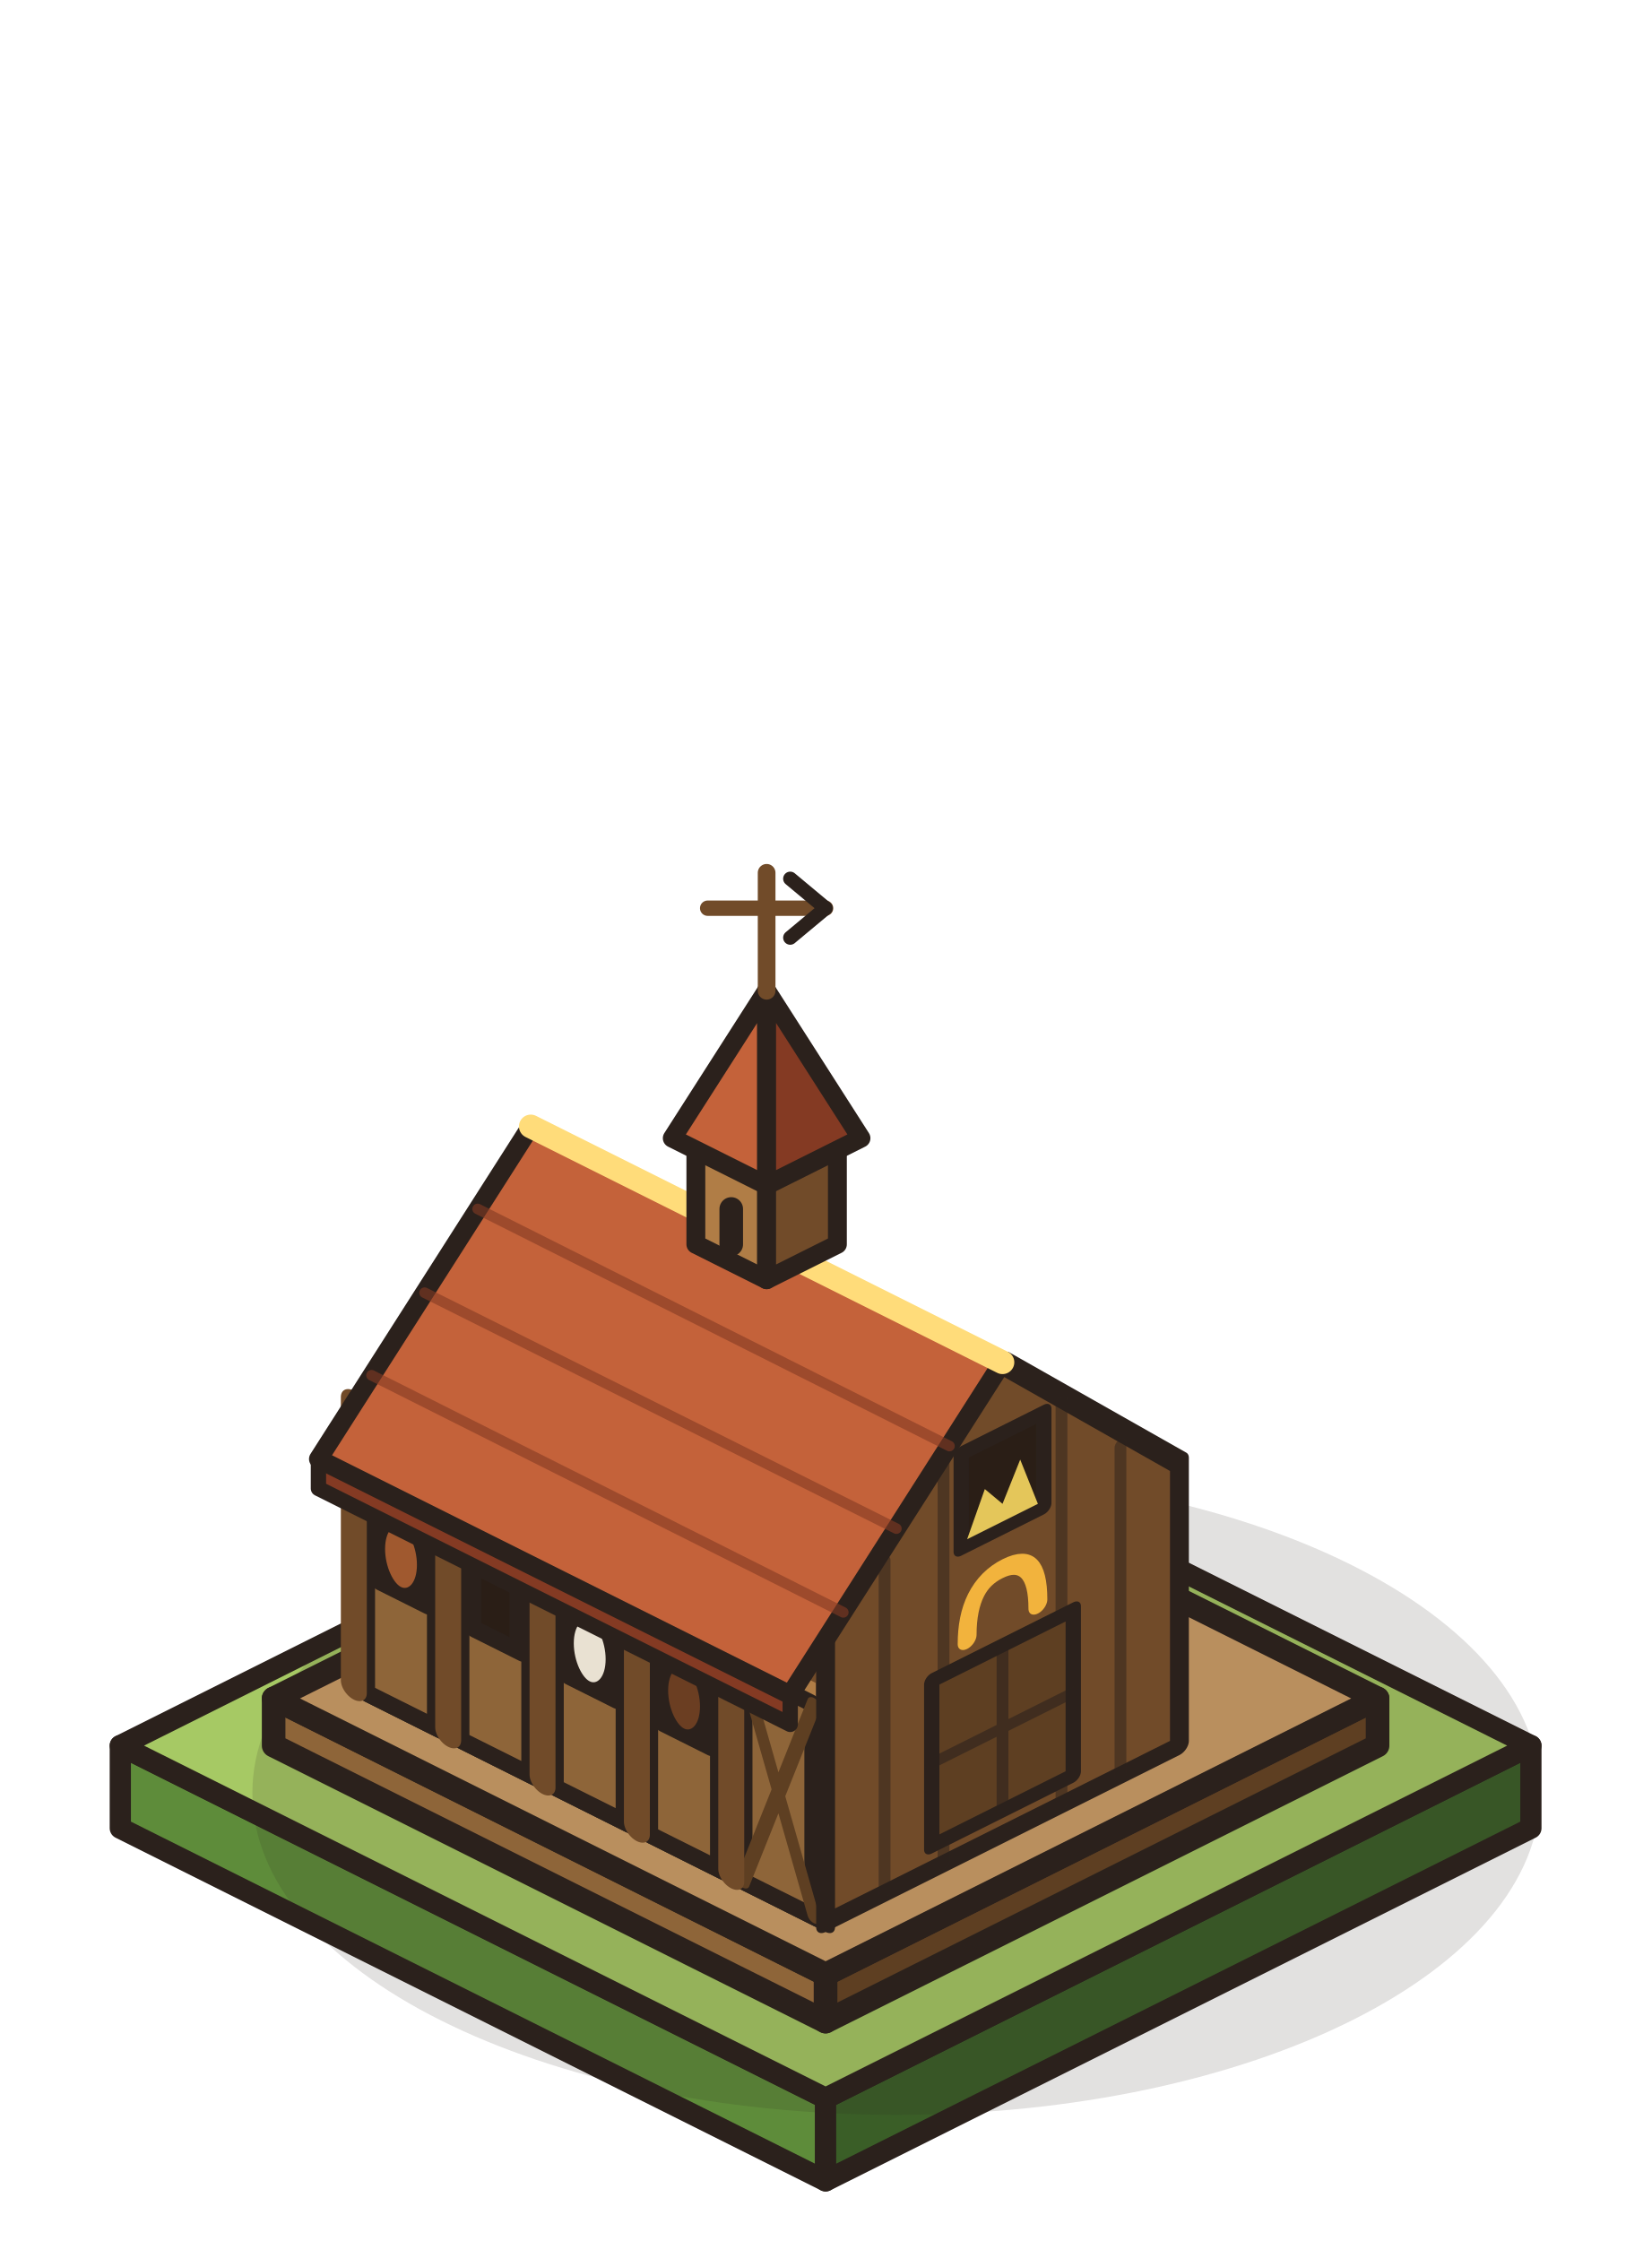
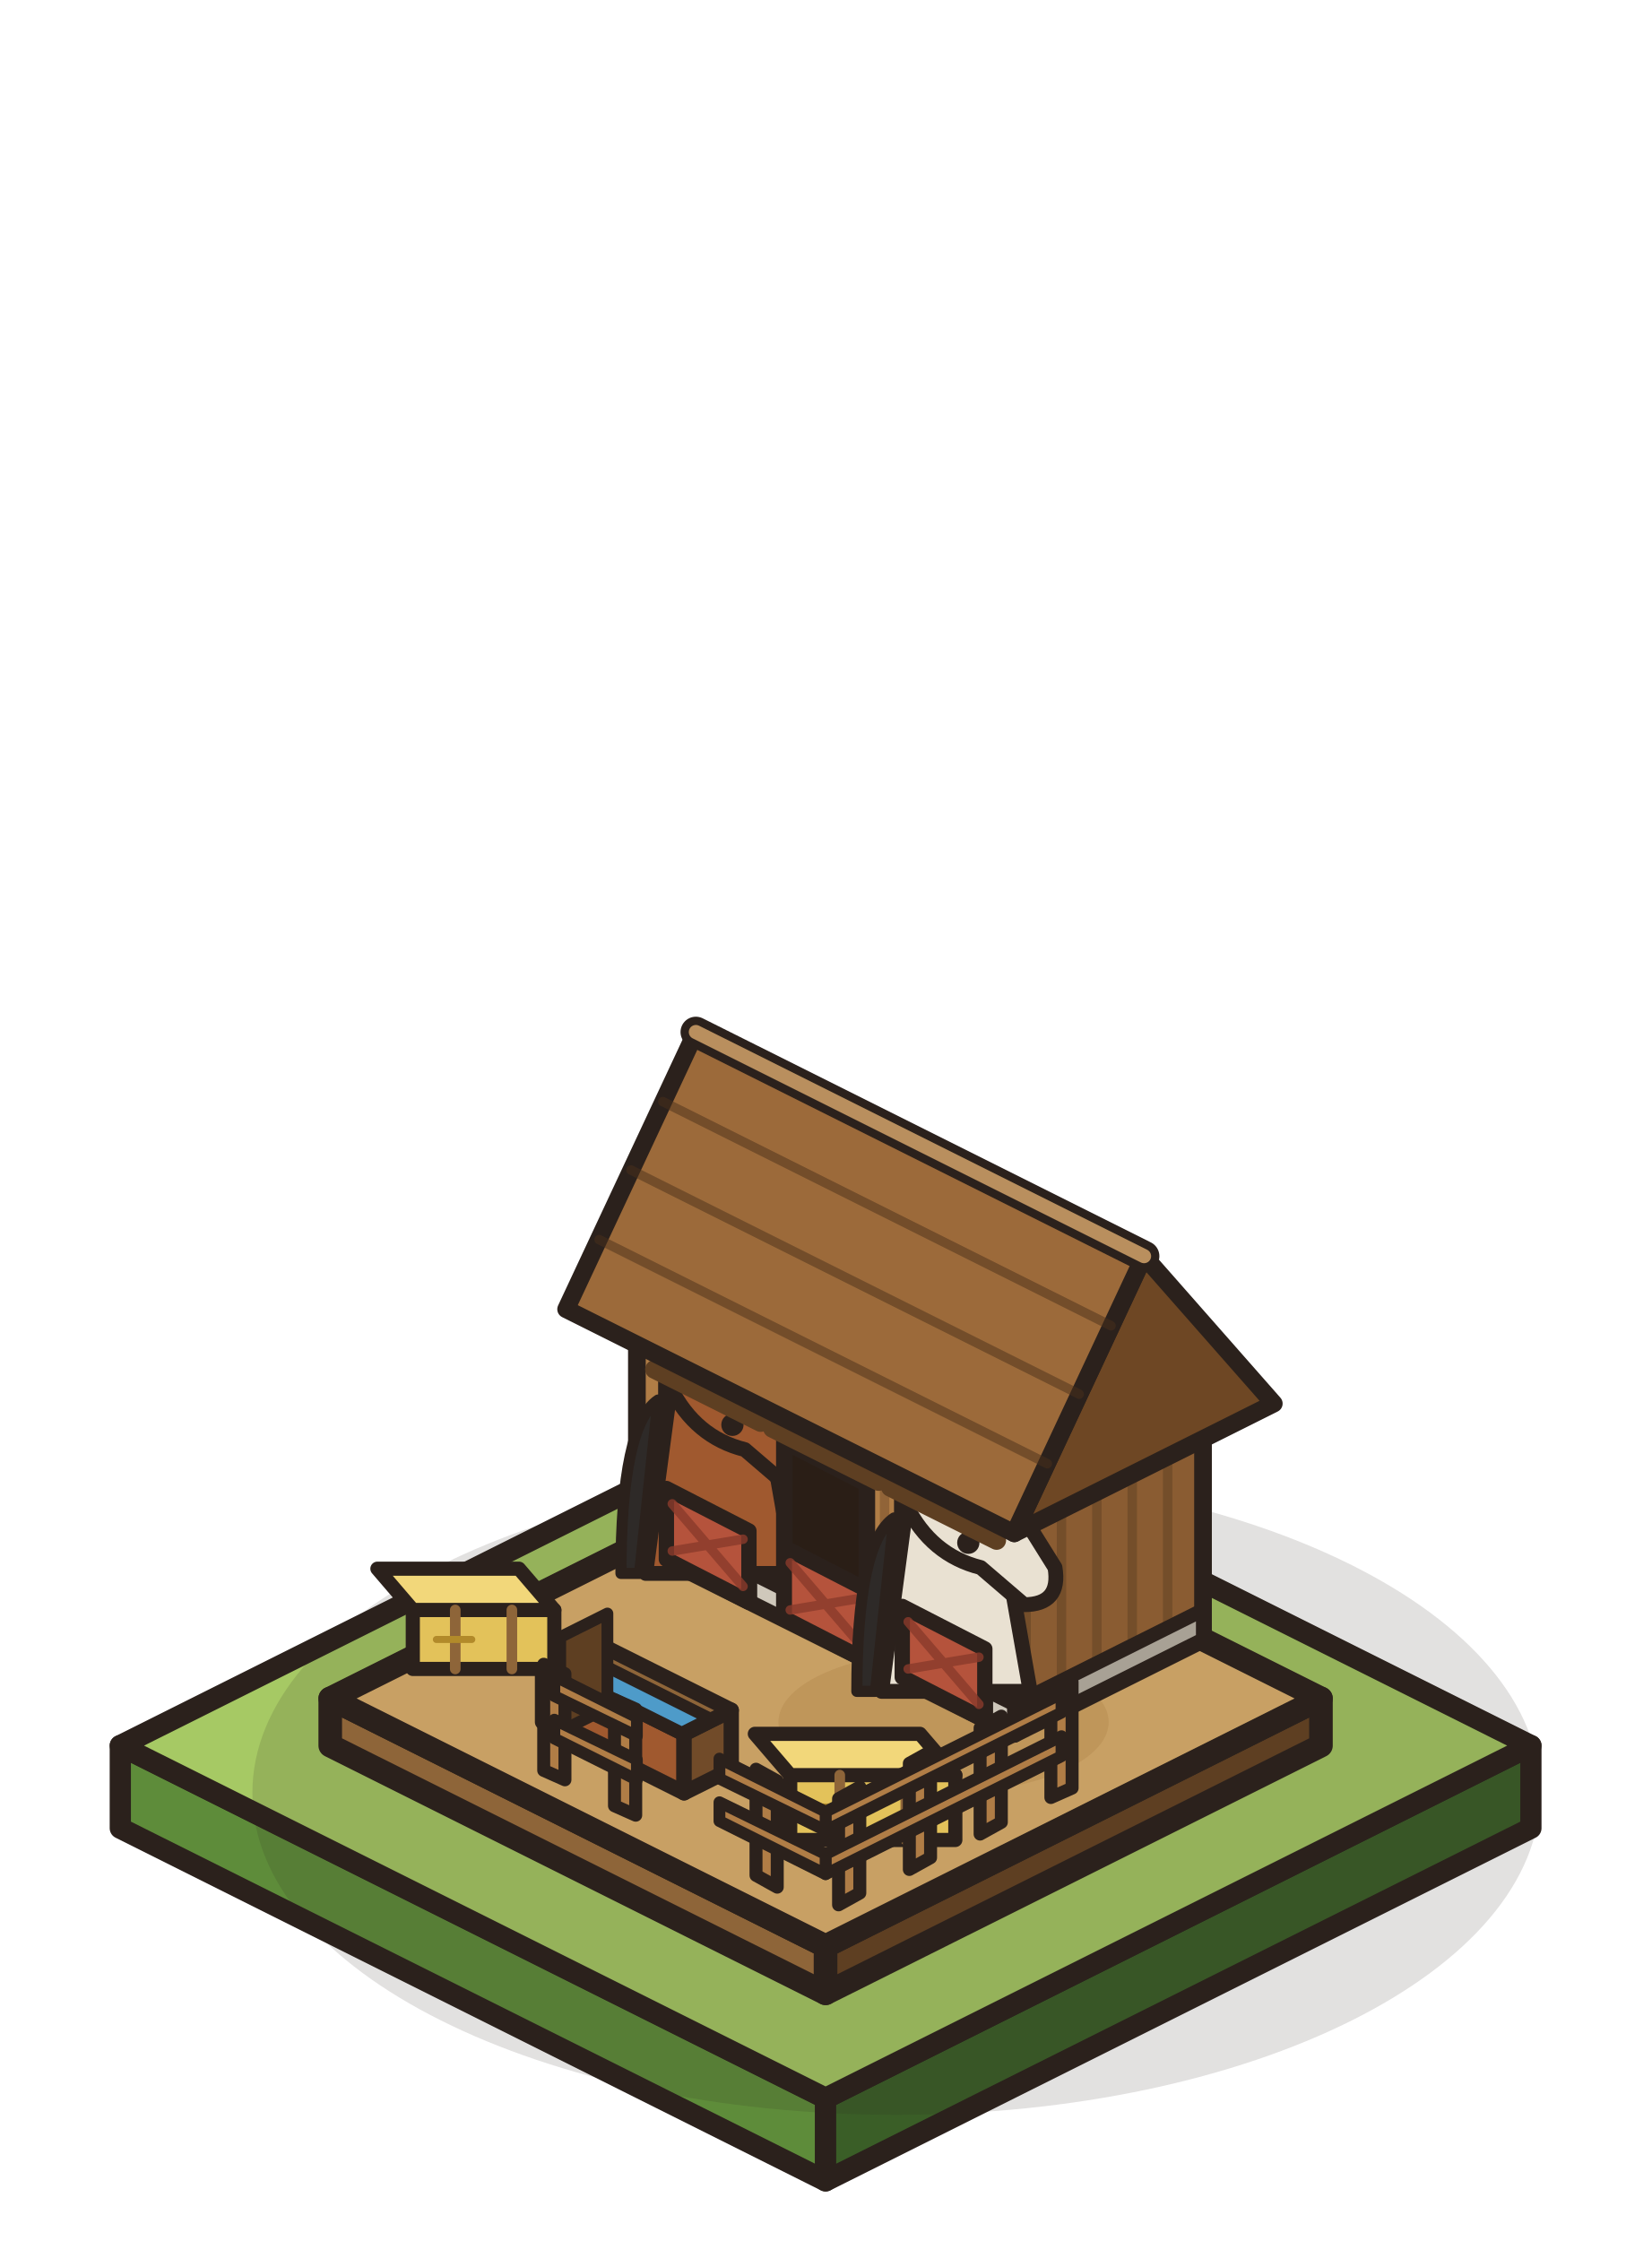
<svg xmlns="http://www.w3.org/2000/svg" viewBox="-70 -122 140 190" width="280" height="380">
  <path d="M-59.8 26L0 55.9L0 62.9L-59.8 33Z" fill="#5E8C3A" stroke="#2B211C" stroke-width="1.8" stroke-linejoin="round" />
  <path d="M59.8 26L0 55.9L0 62.9L59.8 33Z" fill="#3A5E27" stroke="#2B211C" stroke-width="1.8" stroke-linejoin="round" />
  <path d="M0 -3.9L59.8 26L0 55.9L-59.8 26Z" fill="#A6C964" stroke="#2B211C" stroke-width="1.8" stroke-linejoin="round" />
  <ellipse cx="6" cy="30" rx="54.6" ry="27.3" fill="#2B211C" opacity="0.14" />
-   <g stroke="#2B211C" stroke-width="1.6" stroke-linejoin="round" stroke-linecap="round">
-     <path d="M-46.8 22L0 45.4L0 49.4L-46.8 26Z" fill="#8E6539" stroke-width="2" />
-     <path d="M46.8 22L0 45.4L0 49.4L46.8 26Z" fill="#5E3F22" stroke-width="2" />
-     <path d="M0 -1.400L46.800 22L0 45.400L-46.800 22Z" fill="#B98F5E" stroke-width="2" />
-     <g transform="matrix(1 .5 0 -1 0 41)">
-       <rect x="-40" y="0" width="40" height="24" fill="#B07D46" />
-       <path d="M-40 21H0" fill="none" stroke="#714B29" stroke-width="2.200" />
-       <rect x="-39" y="0" width="6" height="18" fill="#8E6539" />
-       <rect x="-38" y="10" width="4" height="7" fill="#2A1E16" />
-       <ellipse cx="-36" cy="13" rx="1.800" ry="3" fill="#A0592F" stroke-width=".9" />
-       <path d="M-37.500 15.300L-37.700 17.600L-36.500 16.200ZM-34.500 15.300L-34.300 17.600L-35.500 16.200Z" fill="#A0592F" stroke-width=".7" />
-       <rect x="-31" y="0" width="6" height="18" fill="#8E6539" />
-       <rect x="-30" y="10" width="4" height="7" fill="#2A1E16" />
-       <rect x="-23" y="0" width="6" height="18" fill="#8E6539" />
-       <rect x="-22" y="10" width="4" height="7" fill="#2A1E16" />
-       <ellipse cx="-20" cy="13" rx="1.800" ry="3" fill="#E9E1D2" stroke-width=".9" />
-       <path d="M-21.500 15.300L-21.700 17.600L-20.500 16.200ZM-18.500 15.300L-18.300 17.600L-19.500 16.200Z" fill="#E9E1D2" stroke-width=".7" />
-       <rect x="-15" y="0" width="6" height="18" fill="#8E6539" />
-       <rect x="-14" y="10" width="4" height="7" fill="#2A1E16" />
-       <ellipse cx="-12" cy="13" rx="1.800" ry="3" fill="#6B3E22" stroke-width=".9" />
-       <path d="M-13.500 15.300L-13.700 17.600L-12.500 16.200ZM-10.500 15.300L-10.300 17.600L-11.500 16.200Z" fill="#6B3E22" stroke-width=".7" />
-       <rect x="-7" y="0" width="6" height="18" fill="#8E6539" />
-       <path d="M-7 0L-1 18M-7 18L-1 0" fill="none" stroke="#5E3F22" stroke-width="1.100" />
-       <path d="M-40 0V24M-32 0V24M-24 0V24M-16 0V24M-8 0V24" fill="none" stroke="#714B29" stroke-width="2.200" />
-       <circle cx="-4" cy="21" r="2.200" fill="#F2B33D" stroke-width="1" />
+   <g stroke="#2B211C" stroke-width="1.5" stroke-linejoin="round" stroke-linecap="round">
+     <path d="M-42 22L0 43L0 47L-42 26Z" fill="#8E6539" stroke-width="2" />
+     <path d="M0 43L42 22L42 26L0 47Z" fill="#5E3F22" stroke-width="2" />
+     <path d="M0 1L42 22L0 43L-42 22Z" fill="#C8A064" stroke-width="2" />
+     <ellipse cx="10" cy="24" rx="14" ry="6" fill="#B58B50" stroke="none" stroke-width="0" opacity="0.5" />
+     <path d="M-16 9L16 25L16 4L-16 -12Z" fill="#B07D46" />
+     <path d="M32 17L16 25L16 4L32 -4Z" fill="#8A5C32" />
+     <path d="M-13 10.5L-13 -10.5M-10 12L-10 -9M-7 13.5L-7 -7.5M-4 15L-4 -6M-1 16.5L-1 -4.5M2 18L2 -3M5 19.5L5 -1.5M8 21L8 0M11 22.5L11 1.5M14 24L14 3" fill="none" stroke="#714B29" stroke-width="0.8" opacity="0.5" />
+     <path d="M29 18.5L29 -2.5M26 20L26 -1M23 21.5L23 0.5M20 23L20 2M17 24.5L17 3.5" fill="none" stroke="#5E3F22" stroke-width="0.8" opacity="0.5" />
+     <path d="M-16 9L16 25L16 22.5L-16 6.5Z" fill="#CFC8BB" stroke-width="1.2" />
+     <path d="M32 17L16 25L16 22.5L32 14.5Z" fill="#A8A195" stroke-width="1.2" />
+     <path d="M-13.5 10.2L-13.5 -4.8L-6.5 -1.2L-6.5 13.8Z" fill="#2A1E16" stroke-width="1.4" />
+     <g transform="translate(-10 3) scale(1.05)">
+       <path d="M-5 8L-3 -7L4 -9L7 8Z" fill="#A0592F" stroke-width="1.2" />
+       <path d="M-3 -7Q-1 -12 4 -10L9 -2Q9.500 1 6.500 1L3 -2Q-1 -3 -3 -7Z" fill="#A0592F" stroke-width="1.2" />
+       <path d="M-3 -8L-4 -12L-.5 -9.500Z" fill="#6B3E22" stroke-width="0.9" />
+       <path d="M-5.500 8L-4 -6Q-7 -4 -7 8Z" fill="#2E2A28" stroke-width="0.9" />
+       <circle cx="2" cy="-4" r="0.9" fill="#2B211C" stroke-width="0" />
    </g>
-     <g transform="matrix(1 -.5 0 -1 0 41)">
-       <path d="M0 0H30V24L15 40L0 24Z" fill="#714B29" />
-       <path d="M5 0V28M10 0V34M20 0V34M25 0V28" fill="none" stroke="#2B211C" stroke-width="1" opacity=".5" />
-       <rect x="11.500" y="26" width="7" height="8" fill="#2A1E16" stroke-width="1.300" />
-       <path d="M12 26.500L13.500 30L15 28L16.500 31L18 26.500Z" fill="#E4C65A" stroke="none" />
-       <rect x="9" y="2" width="12" height="14" fill="#5E3F22" stroke-width="1.300" />
-       <path d="M15 2V16M9 9H21" fill="none" stroke="#2B211C" stroke-width="1" opacity=".6" />
-       <path d="M12 18Q12 22.500 15 22.500Q18 22.500 18 18" fill="none" stroke="#F2B33D" stroke-width="1.600" />
+     <path d="M-13.5 10.2L-13.5 4.2L-6.5 7.8L-6.5 13.8Z" fill="#B5533C" stroke-width="1.3" />
+     <path d="M-13 9.5L-7 8.5M-7 12.5L-13 5.5" fill="none" stroke="#8A3A2A" stroke-width="0.8" opacity="0.8" />
+     <path d="M-14.5 -5.9L-5.5 -1.4" fill="none" stroke="#5E3F22" stroke-width="1.6" />
+     <path d="M-3.5 15.2L-3.5 0.2L3.5 3.8L3.5 18.8Z" fill="#2A1E16" stroke-width="1.4" />
+     <path d="M-3.5 15.2L-3.5 9.2L3.5 12.8L3.5 18.8Z" fill="#B5533C" stroke-width="1.3" />
+     <path d="M-3 14.5L3 13.5M3 17.5L-3 10.5" fill="none" stroke="#8A3A2A" stroke-width="0.8" opacity="0.8" />
+     <path d="M-4.5 -0.9L4.5 3.6" fill="none" stroke="#5E3F22" stroke-width="1.6" />
+     <path d="M6.5 20.2L6.5 5.2L13.5 8.8L13.5 23.8Z" fill="#2A1E16" stroke-width="1.4" />
+     <g transform="translate(10 13) scale(1.05)">
+       <path d="M-5 8L-3 -7L4 -9L7 8Z" fill="#E9E1D2" stroke-width="1.2" />
+       <path d="M-3 -7Q-1 -12 4 -10L9 -2Q9.500 1 6.500 1L3 -2Q-1 -3 -3 -7Z" fill="#E9E1D2" stroke-width="1.2" />
+       <path d="M-3 -8L-4 -12L-.5 -9.500Z" fill="#6B3E22" stroke-width="0.9" />
+       <path d="M-5.500 8L-4 -6Q-7 -4 -7 8Z" fill="#2E2A28" stroke-width="0.9" />
+       <circle cx="2" cy="-4" r="0.9" fill="#2B211C" stroke-width="0" />
    </g>
-     <path d="M-43 1.700L-3 21.700V24.200L-43 4.200Z" fill="#843A23" stroke-width="1.300" />
-     <path d="M-43 1.700L-3 21.700L15 -6.500L-25 -26.500Z" fill="#C4623A" />
-     <path d="M-38.500 -5.400L1.500 14.700M-34 -12.400L6 7.600M-29.500 -19.500L10.500 .6" fill="none" stroke="#843A23" stroke-width=".9" opacity=".6" />
-     <path d="M-25 -26.500L15 -6.500" fill="none" stroke="#FFDC7A" stroke-width="2" />
-     <path d="M-11 -16.500L-5 -13.500V-22.500L-11 -25.500Z" fill="#B07D46" />
-     <path d="M-5 -13.500L1 -16.500V-25.500L-5 -22.500Z" fill="#714B29" />
-     <path d="M-8 -19.500V-16.500" fill="none" stroke-width="2" />
-     <path d="M-13 -25.500L-5 -21.500V-38Z" fill="#C4623A" />
-     <path d="M-5 -21.500L3 -25.500L-5 -38Z" fill="#843A23" />
-     <path d="M-5 -38V-48" fill="none" stroke="#714B29" stroke-width="1.500" />
-     <path d="M-10 -45L0 -45" fill="none" stroke="#714B29" stroke-width="1.300" />
-     <path d="M0 -45L-3 -47.500M0 -45L-3 -42.500" fill="none" stroke-width="1.200" />
+     <path d="M6.5 20.2L6.5 14.2L13.5 17.8L13.5 23.8Z" fill="#B5533C" stroke-width="1.3" />
+     <path d="M7 19.5L13 18.5M13 22.5L7 15.5" fill="none" stroke="#8A3A2A" stroke-width="0.8" opacity="0.8" />
+     <path d="M5.5 4.1L14.5 8.6" fill="none" stroke="#5E3F22" stroke-width="1.6" />
+     <path d="M38 -3L16 8L27 -15.5Z" fill="#6E4724" />
+     <path d="M-22 -11L16 8L27 -15.5L-11 -34.5Z" fill="#9C6A3A" />
+     <path d="M-22 9L2 21" fill="none" stroke-width="0" />
+     <path d="M-22 9L2 21" fill="none" stroke-width="0" />
+     <path d="M-11 -34.5L27 -15.5" fill="none" stroke="#2B211C" stroke-width="2.6" />
+     <path d="M-11 -34.5L27 -15.5" fill="none" stroke="#B98F5E" stroke-width="1.2" />
+     <path d="M-19.2 -16.9L18.8 2.1" fill="none" stroke="#4A2F1A" stroke-width="0.8" opacity="0.5" />
+     <path d="M-16.5 -22.8L21.5 -3.8" fill="none" stroke="#4A2F1A" stroke-width="0.8" opacity="0.5" />
+     <path d="M-13.8 -28.6L24.2 -9.6" fill="none" stroke="#4A2F1A" stroke-width="0.8" opacity="0.5" />
+     <path d="M-24 24L-12 30L-12 25L-24 19Z" fill="#A0592F" stroke-width="1.3" />
+     <path d="M-8 28L-12 30L-12 25L-8 23Z" fill="#714B29" stroke-width="1.3" />
+     <path d="M-20 17L-8 23L-12 25L-24 19Z" fill="#8E6539" stroke-width="1.3" />
+     <path d="M-19.8 18.7L-9.8 23.7L-12.2 24.9L-22.2 19.9Z" fill="#4E9BC9" stroke-width="1" />
+     <path d="M-23.5 24.2L-22.5 24.8L-22.5 16.8L-23.5 16.2Z" fill="#714B29" stroke-width="1" />
+     <path d="M-18.5 22.8L-22.5 24.8L-22.5 16.8L-18.5 14.8Z" fill="#5E3F22" stroke-width="1" />
+     <path d="M-3 34L11 34L11 28.5L-3 28.5Z" fill="#E3C25A" stroke-width="1.2" />
+     <path d="M-3 28.5L11 28.5L8 25L-6 25Z" fill="#F2D77A" stroke-width="1.2" />
+     <path d="M1.2 34L1.2 28.5" fill="none" stroke="#8E6539" stroke-width="0.9" />
+     <path d="M6.8 34L6.8 28.5" fill="none" stroke="#8E6539" stroke-width="0.9" />
+     <path d="M-1 31.2L3 31.2" fill="none" stroke="#B28A2A" stroke-width="0.6" />
+     <path d="M-35 19.5L-23 19.5L-23 14.5L-35 14.5Z" fill="#E3C25A" stroke-width="1.2" />
+     <path d="M-35 14.5L-23 14.5L-26 11L-38 11Z" fill="#F2D77A" stroke-width="1.2" />
+     <path d="M-31.4 19.5L-31.4 14.5" fill="none" stroke="#8E6539" stroke-width="0.9" />
+     <path d="M-26.6 19.5L-26.6 14.5" fill="none" stroke="#8E6539" stroke-width="0.9" />
+     <path d="M-33 17L-30 17" fill="none" stroke="#B28A2A" stroke-width="0.6" />
+     <path d="M20.9 29.6L19.1 30.4L19.1 21.4L20.9 20.6Z" fill="#B07D46" stroke-width="1.1" />
+     <path d="M14.9 32.5L13.1 33.5L13.1 24.5L14.9 23.5Z" fill="#B07D46" stroke-width="1.1" />
+     <path d="M8.9 35.5L7.1 36.5L7.1 27.5L8.9 26.5Z" fill="#B07D46" stroke-width="1.1" />
+     <path d="M2.9 38.5L1.1 39.5L1.1 30.5L2.9 29.5Z" fill="#B07D46" stroke-width="1.1" />
+     <path d="M20 26.9L0 36.9L0 35.2L20 25.2Z" fill="#B07D46" stroke-width="1" />
+     <path d="M20 23.2L0 33.2L0 31.6L20 21.6Z" fill="#B07D46" stroke-width="1" />
+     <path d="M-23.9 28.1L-22.1 28.9L-22.1 19.9L-23.9 19.1Z" fill="#B07D46" stroke-width="1.1" />
+     <path d="M-17.9 31.1L-16.1 31.9L-16.1 22.9L-17.9 22.1Z" fill="#B07D46" stroke-width="1.1" />
+     <path d="M-5.9 37L-4.1 38L-4.1 29L-5.9 28Z" fill="#B07D46" stroke-width="1.1" />
+     <path d="M-23 25.4L-16 28.9L-16 27.2L-23 23.8ZM-9 32.4L0 36.9L0 35.2L-9 30.8Z" fill="#B07D46" stroke-width="1" />
+     <path d="M-23 21.8L-16 25.2L-16 23.6L-23 20.1ZM-9 28.8L0 33.2L0 31.6L-9 27.1Z" fill="#B07D46" stroke-width="1" />
  </g>
</svg>
